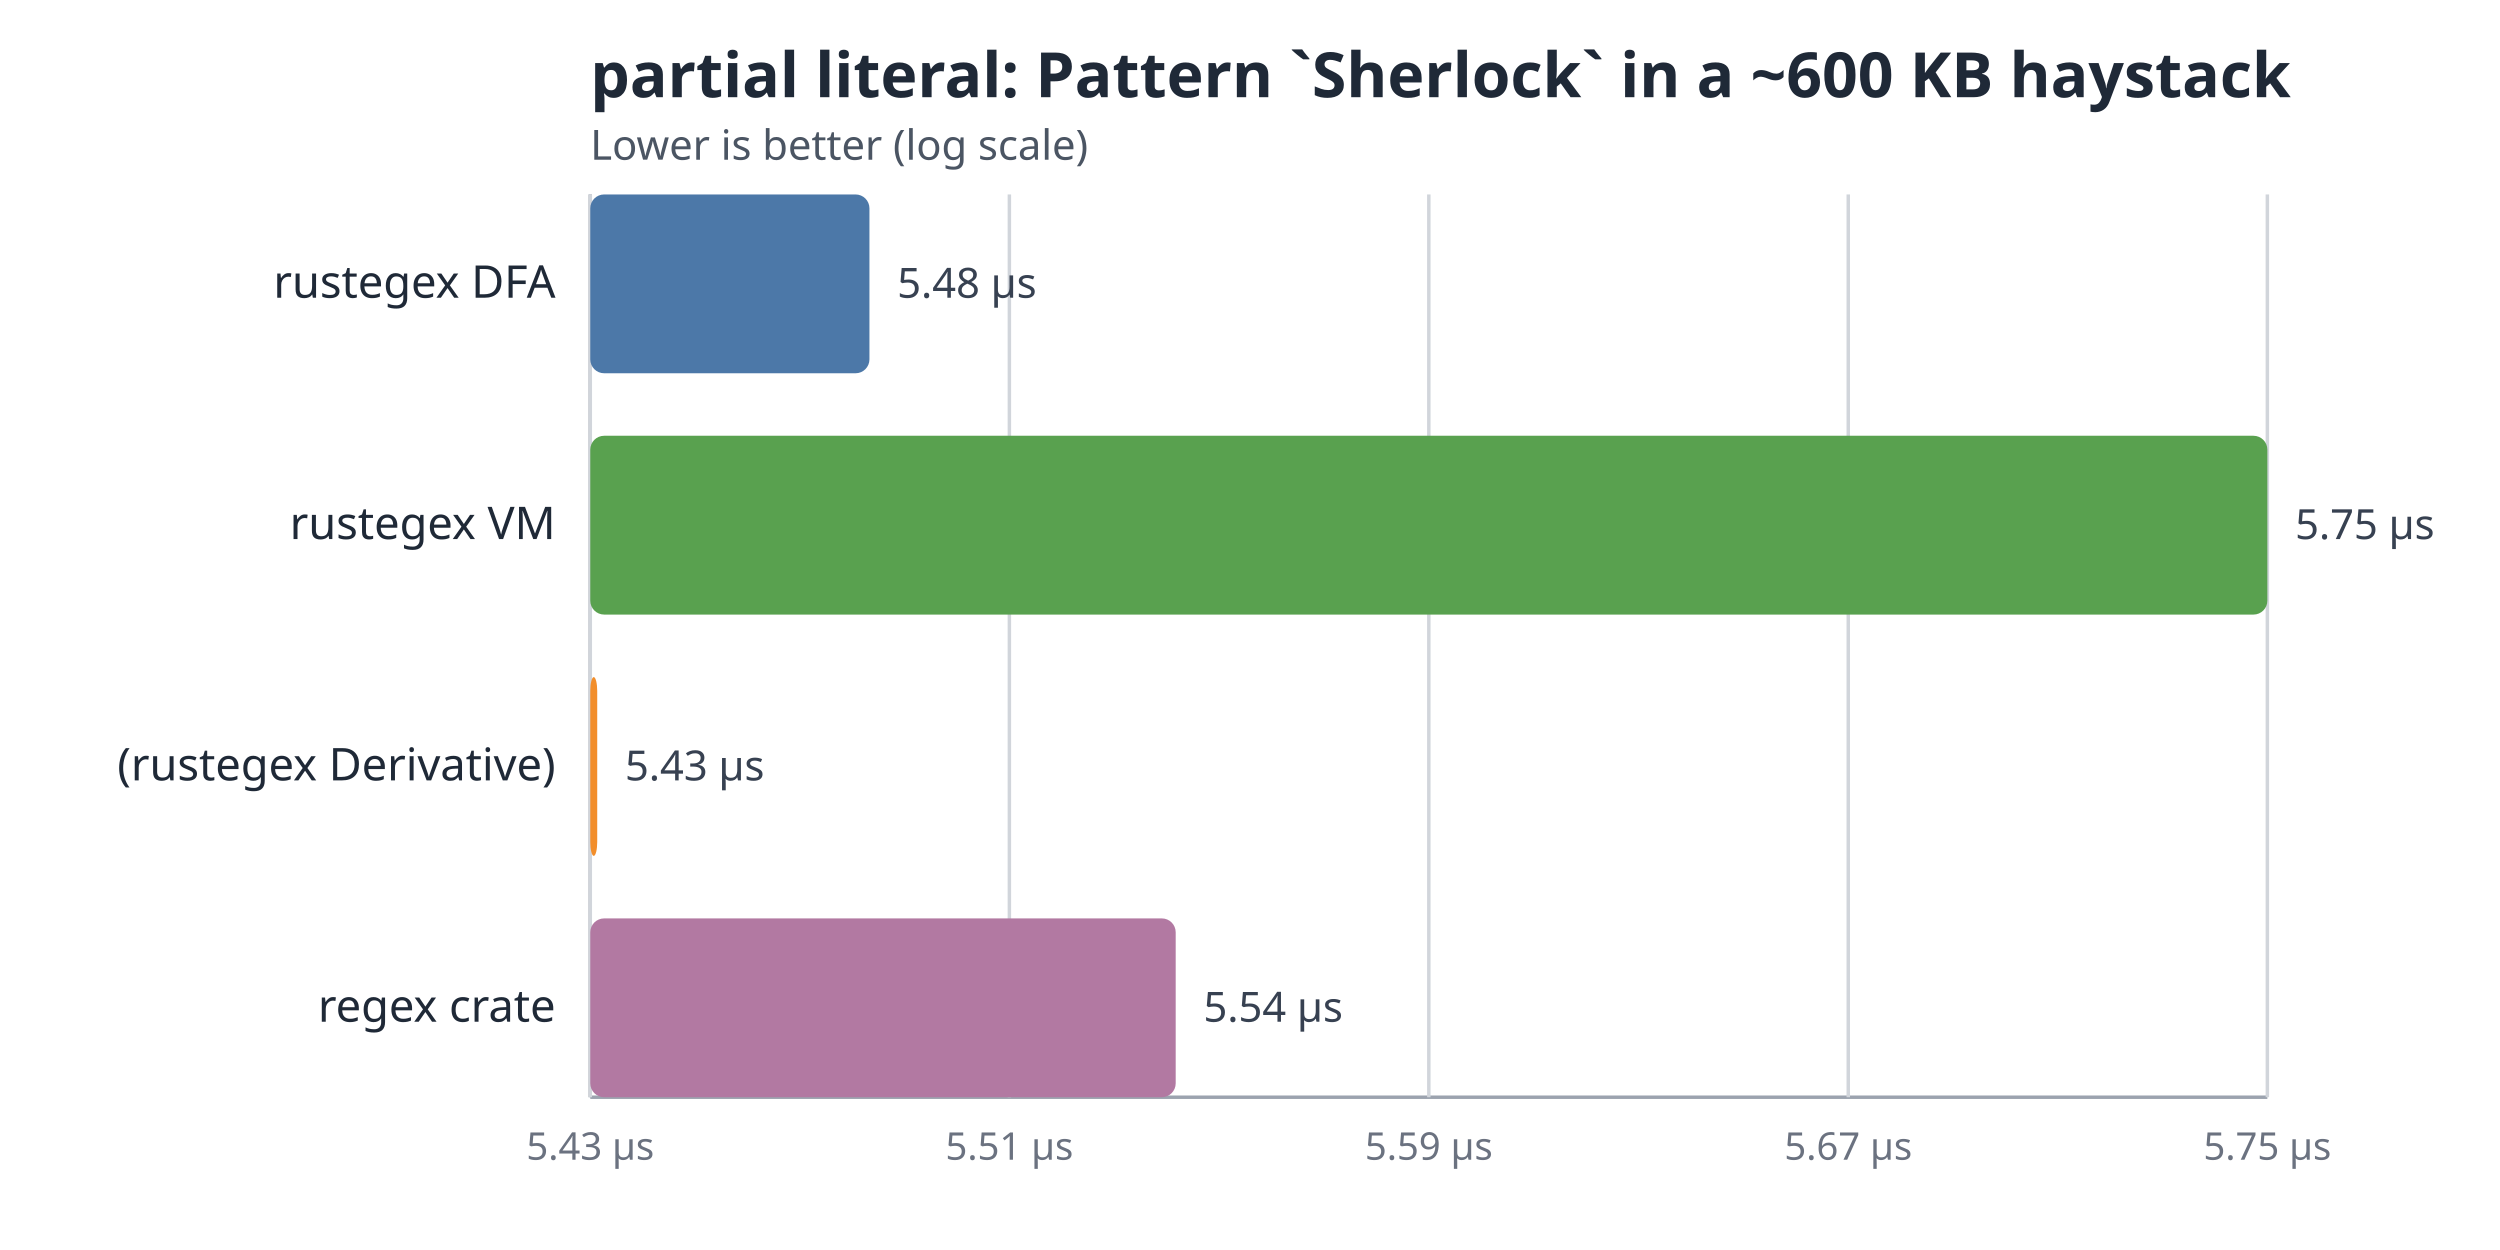
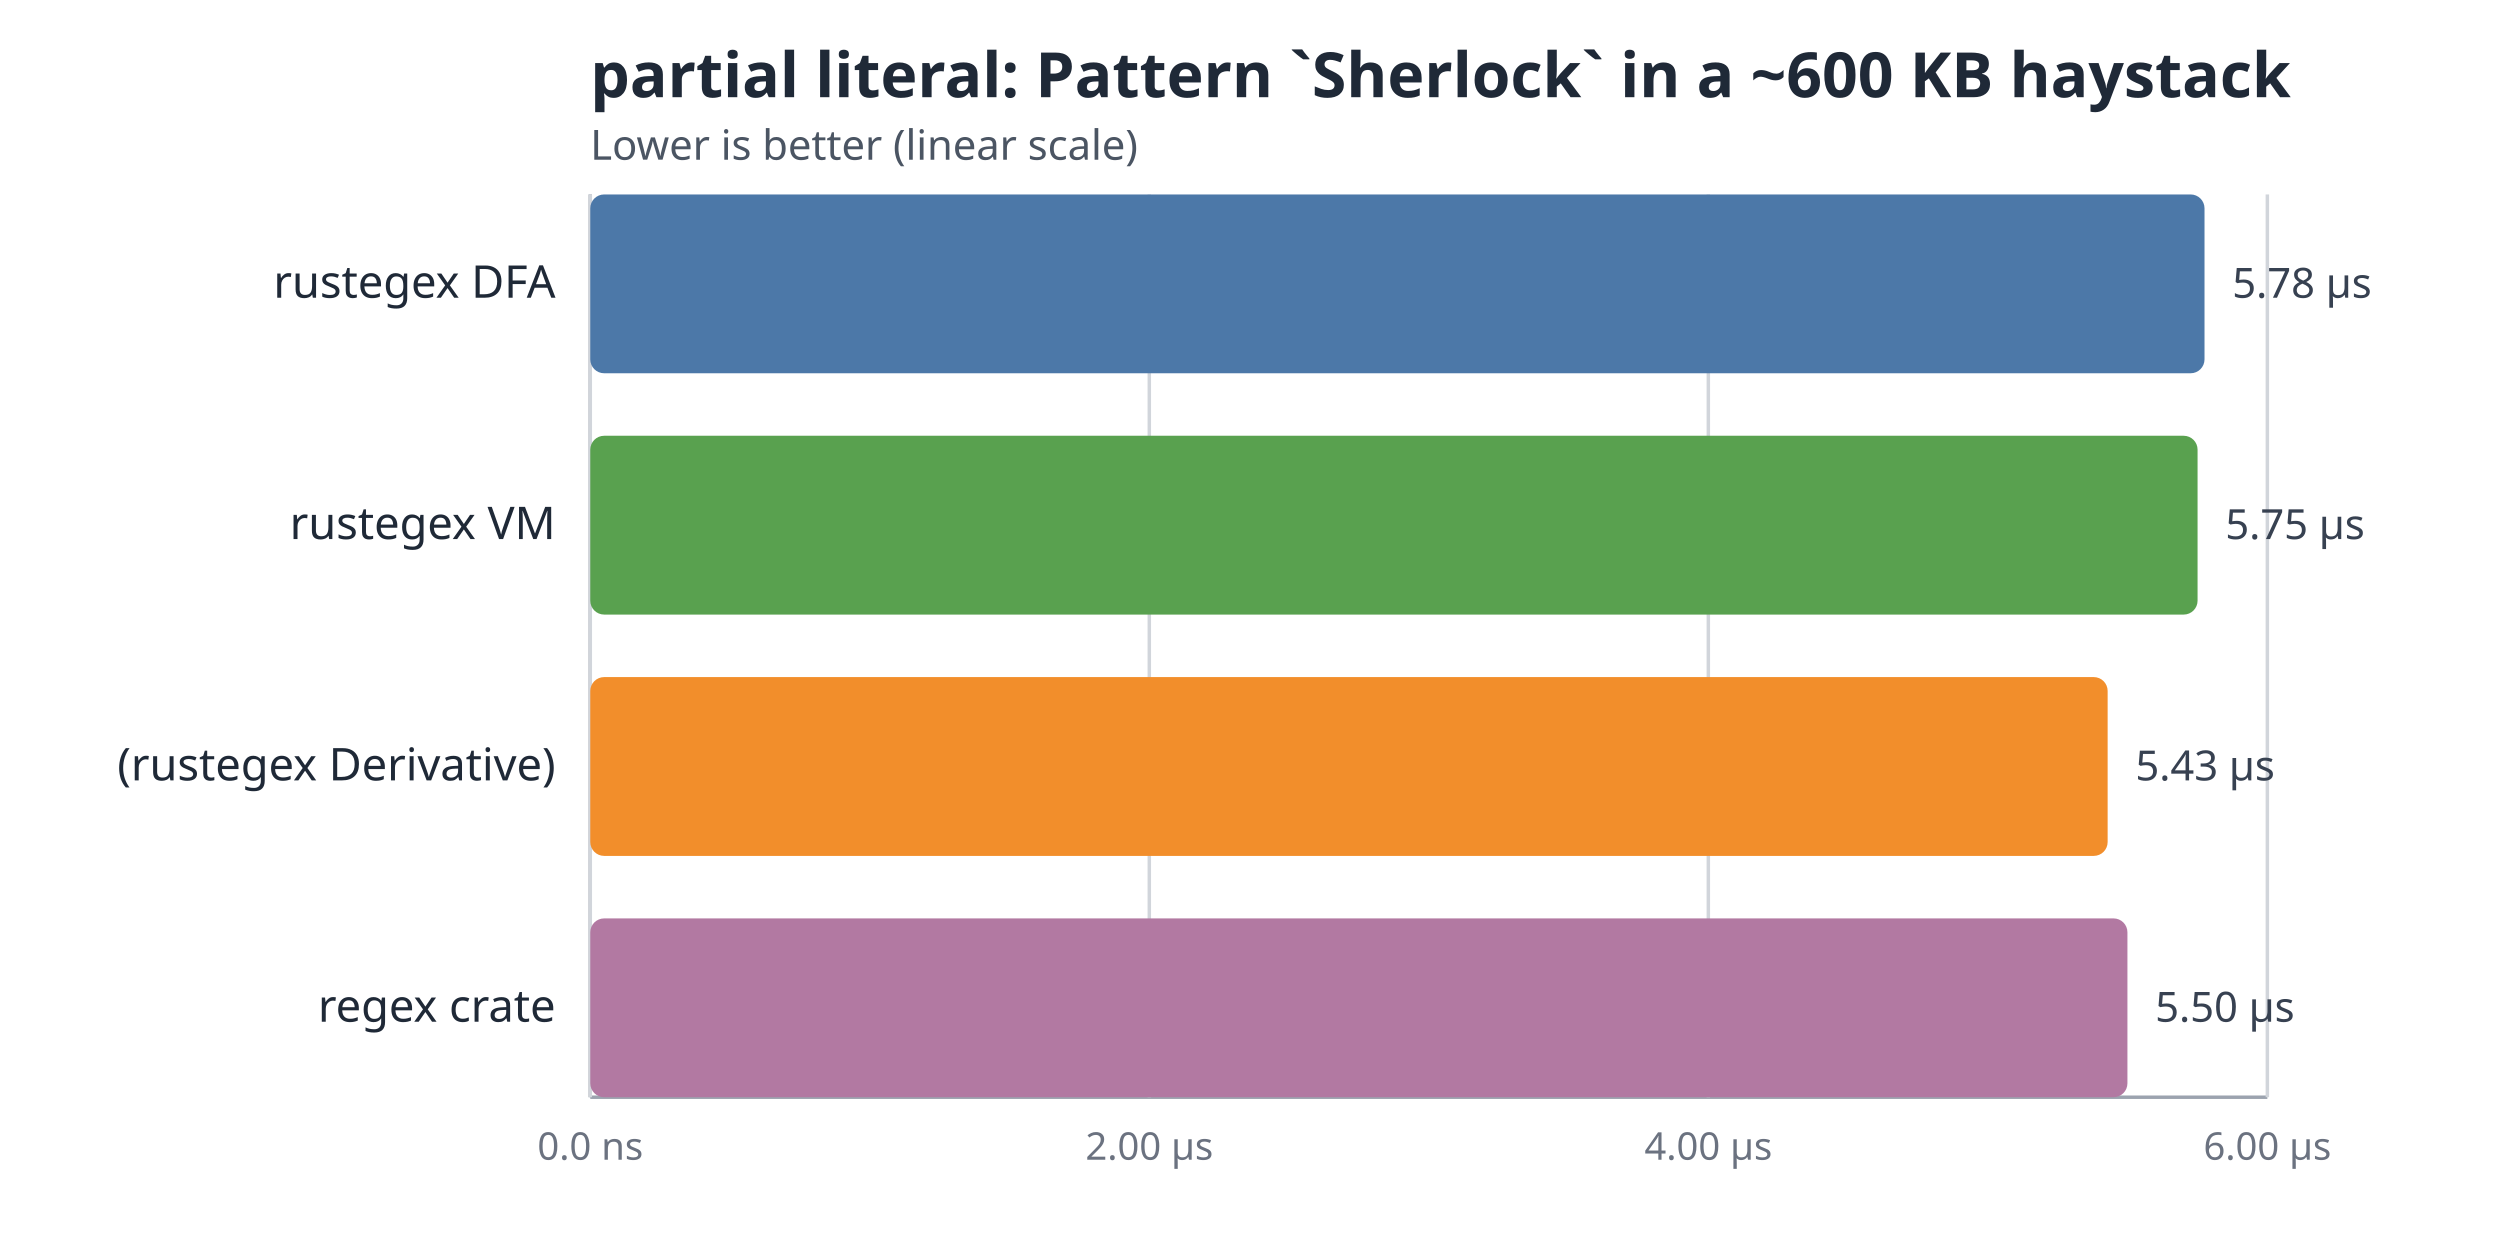
<svg xmlns="http://www.w3.org/2000/svg" width="720" height="360" viewBox="0 0 720 360">
  <rect width="100%" height="100%" fill="#ffffff" />
  <style>text { font-family: ui-sans-serif, system-ui, sans-serif; fill: #1f2937; }.title { font-size: 18px; font-weight: 700; }.subtitle { font-size: 12px; fill: #4b5563; }.label { font-size: 13px; }.value { font-size: 12px; fill: #374151; }.axis { stroke: #9ca3af; stroke-width: 1; }.tick { stroke: #d1d5db; stroke-width: 1; }.tick-label { font-size: 11px; fill: #6b7280; }</style>
  <text class="title" x="170" y="28">partial literal: Pattern `Sherlock` in a ~600 KB haystack</text>
-   <text class="subtitle" x="170" y="46">Lower is better (log scale)</text>
+   <text class="subtitle" x="170" y="46">Lower is better (linear scale)</text>
  <line class="axis" x1="170" y1="316" x2="653" y2="316" />
  <line class="axis" x1="170" y1="56" x2="170" y2="316" />
  <line class="tick" x1="170.0" y1="56" x2="170.0" y2="316" />
-   <text class="tick-label" x="170.0" y="334" text-anchor="middle">5.43 µs</text>
-   <line class="tick" x1="290.7" y1="56" x2="290.7" y2="316" />
-   <text class="tick-label" x="290.7" y="334" text-anchor="middle">5.51 µs</text>
-   <line class="tick" x1="411.5" y1="56" x2="411.5" y2="316" />
-   <text class="tick-label" x="411.5" y="334" text-anchor="middle">5.59 µs</text>
-   <line class="tick" x1="532.3" y1="56" x2="532.3" y2="316" />
-   <text class="tick-label" x="532.3" y="334" text-anchor="middle">5.67 µs</text>
+   <text class="tick-label" x="170.0" y="334" text-anchor="middle">0.0 ns</text>
+   <line class="tick" x1="331.0" y1="56" x2="331.0" y2="316" />
+   <text class="tick-label" x="331.0" y="334" text-anchor="middle">2.00 µs</text>
+   <line class="tick" x1="492.0" y1="56" x2="492.0" y2="316" />
+   <text class="tick-label" x="492.0" y="334" text-anchor="middle">4.00 µs</text>
  <line class="tick" x1="653.0" y1="56" x2="653.0" y2="316" />
-   <text class="tick-label" x="653.0" y="334" text-anchor="middle">5.75 µs</text>
-   <rect x="170.0" y="56.0" width="80.4" height="51.5" fill="#4c78a8" rx="4" />
+   <text class="tick-label" x="653.0" y="334" text-anchor="middle">6.00 µs</text>
+   <rect x="170.0" y="56.0" width="464.9" height="51.5" fill="#4c78a8" rx="4" />
  <text class="label" x="160" y="85.75" text-anchor="end">rustegex DFA</text>
-   <text class="value" x="258.4" y="85.75">5.48 µs</text>
-   <rect x="170.0" y="125.5" width="483.0" height="51.5" fill="#59a14f" rx="4" />
+   <text class="value" x="642.9" y="85.75">5.78 µs</text>
+   <rect x="170.0" y="125.5" width="462.9" height="51.5" fill="#59a14f" rx="4" />
  <text class="label" x="160" y="155.25" text-anchor="end">rustegex VM</text>
-   <text class="value" x="661.0" y="155.25">5.75 µs</text>
-   <rect x="170.0" y="195.0" width="2.0" height="51.5" fill="#f28e2b" rx="4" />
+   <text class="value" x="640.9" y="155.25">5.75 µs</text>
+   <rect x="170.0" y="195.0" width="437.0" height="51.5" fill="#f28e2b" rx="4" />
  <text class="label" x="160" y="224.75" text-anchor="end">(rustegex Derivative)</text>
-   <text class="value" x="180.0" y="224.75">5.43 µs</text>
-   <rect x="170.0" y="264.5" width="168.6" height="51.5" fill="#b279a2" rx="4" />
+   <text class="value" x="615.0" y="224.75">5.43 µs</text>
+   <rect x="170.0" y="264.5" width="442.7" height="51.5" fill="#b279a2" rx="4" />
  <text class="label" x="160" y="294.25" text-anchor="end">regex crate</text>
-   <text class="value" x="346.6" y="294.25">5.54 µs</text>
+   <text class="value" x="620.7" y="294.25">5.50 µs</text>
</svg>
